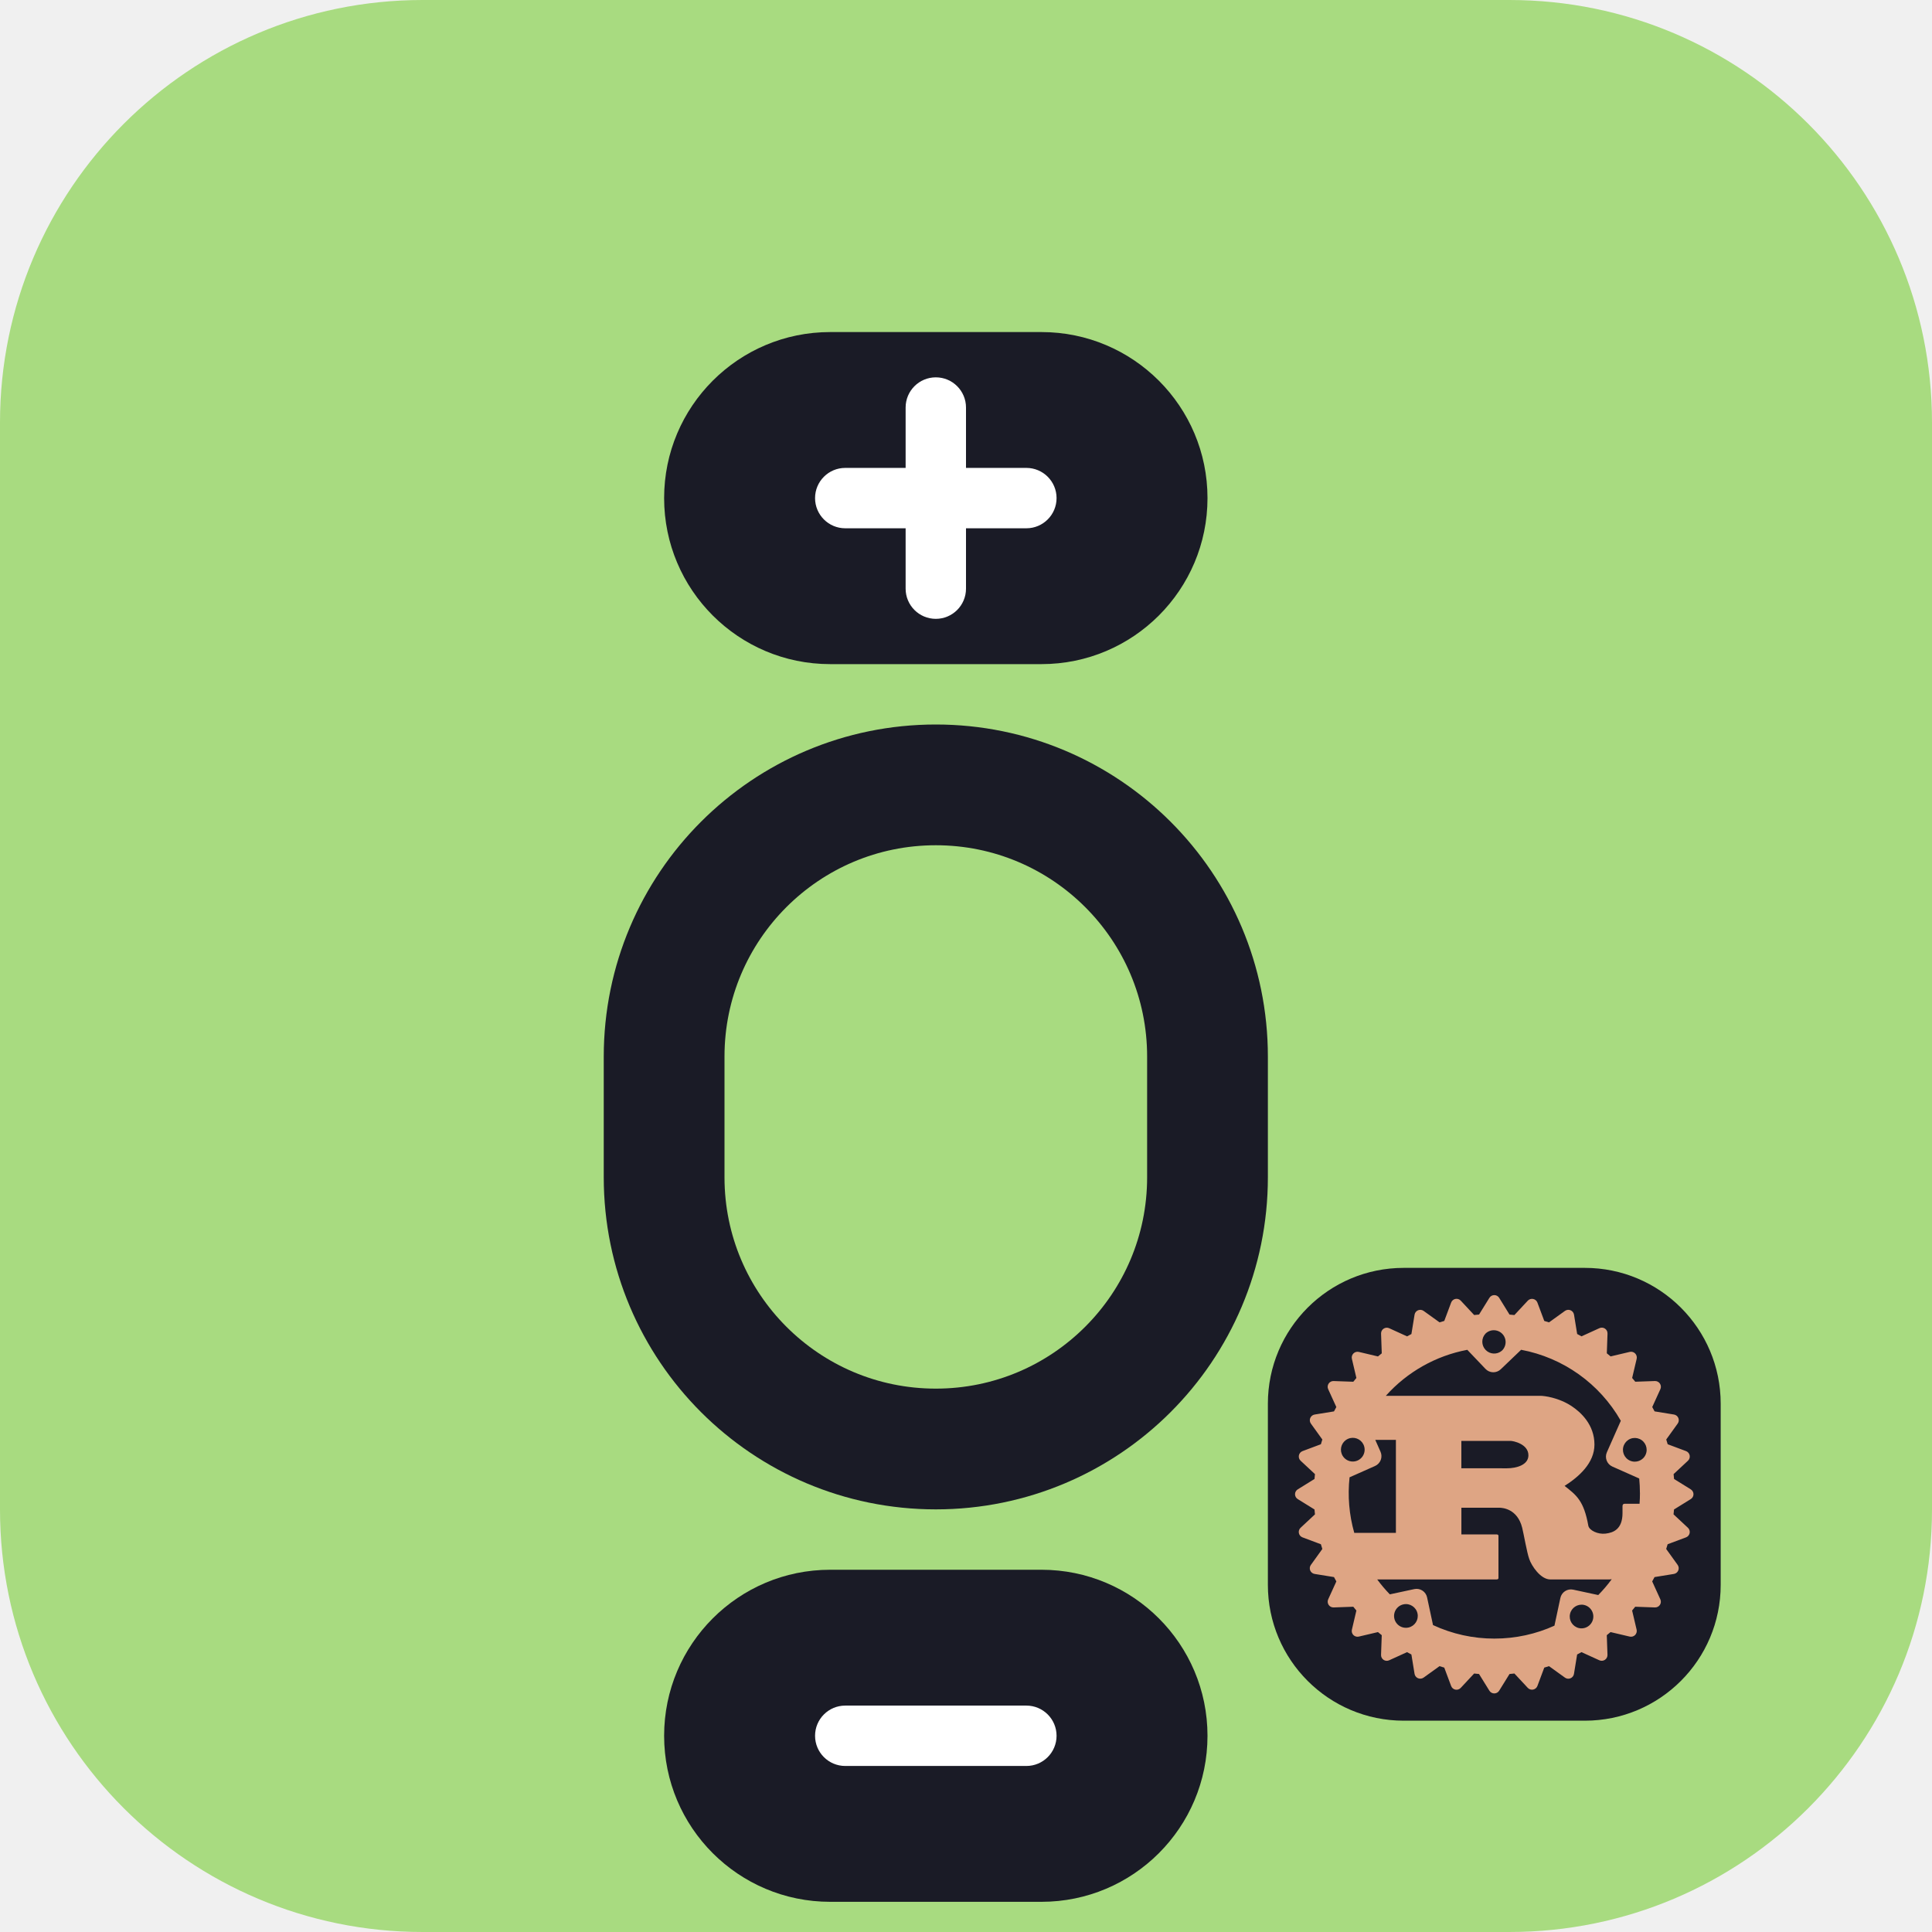
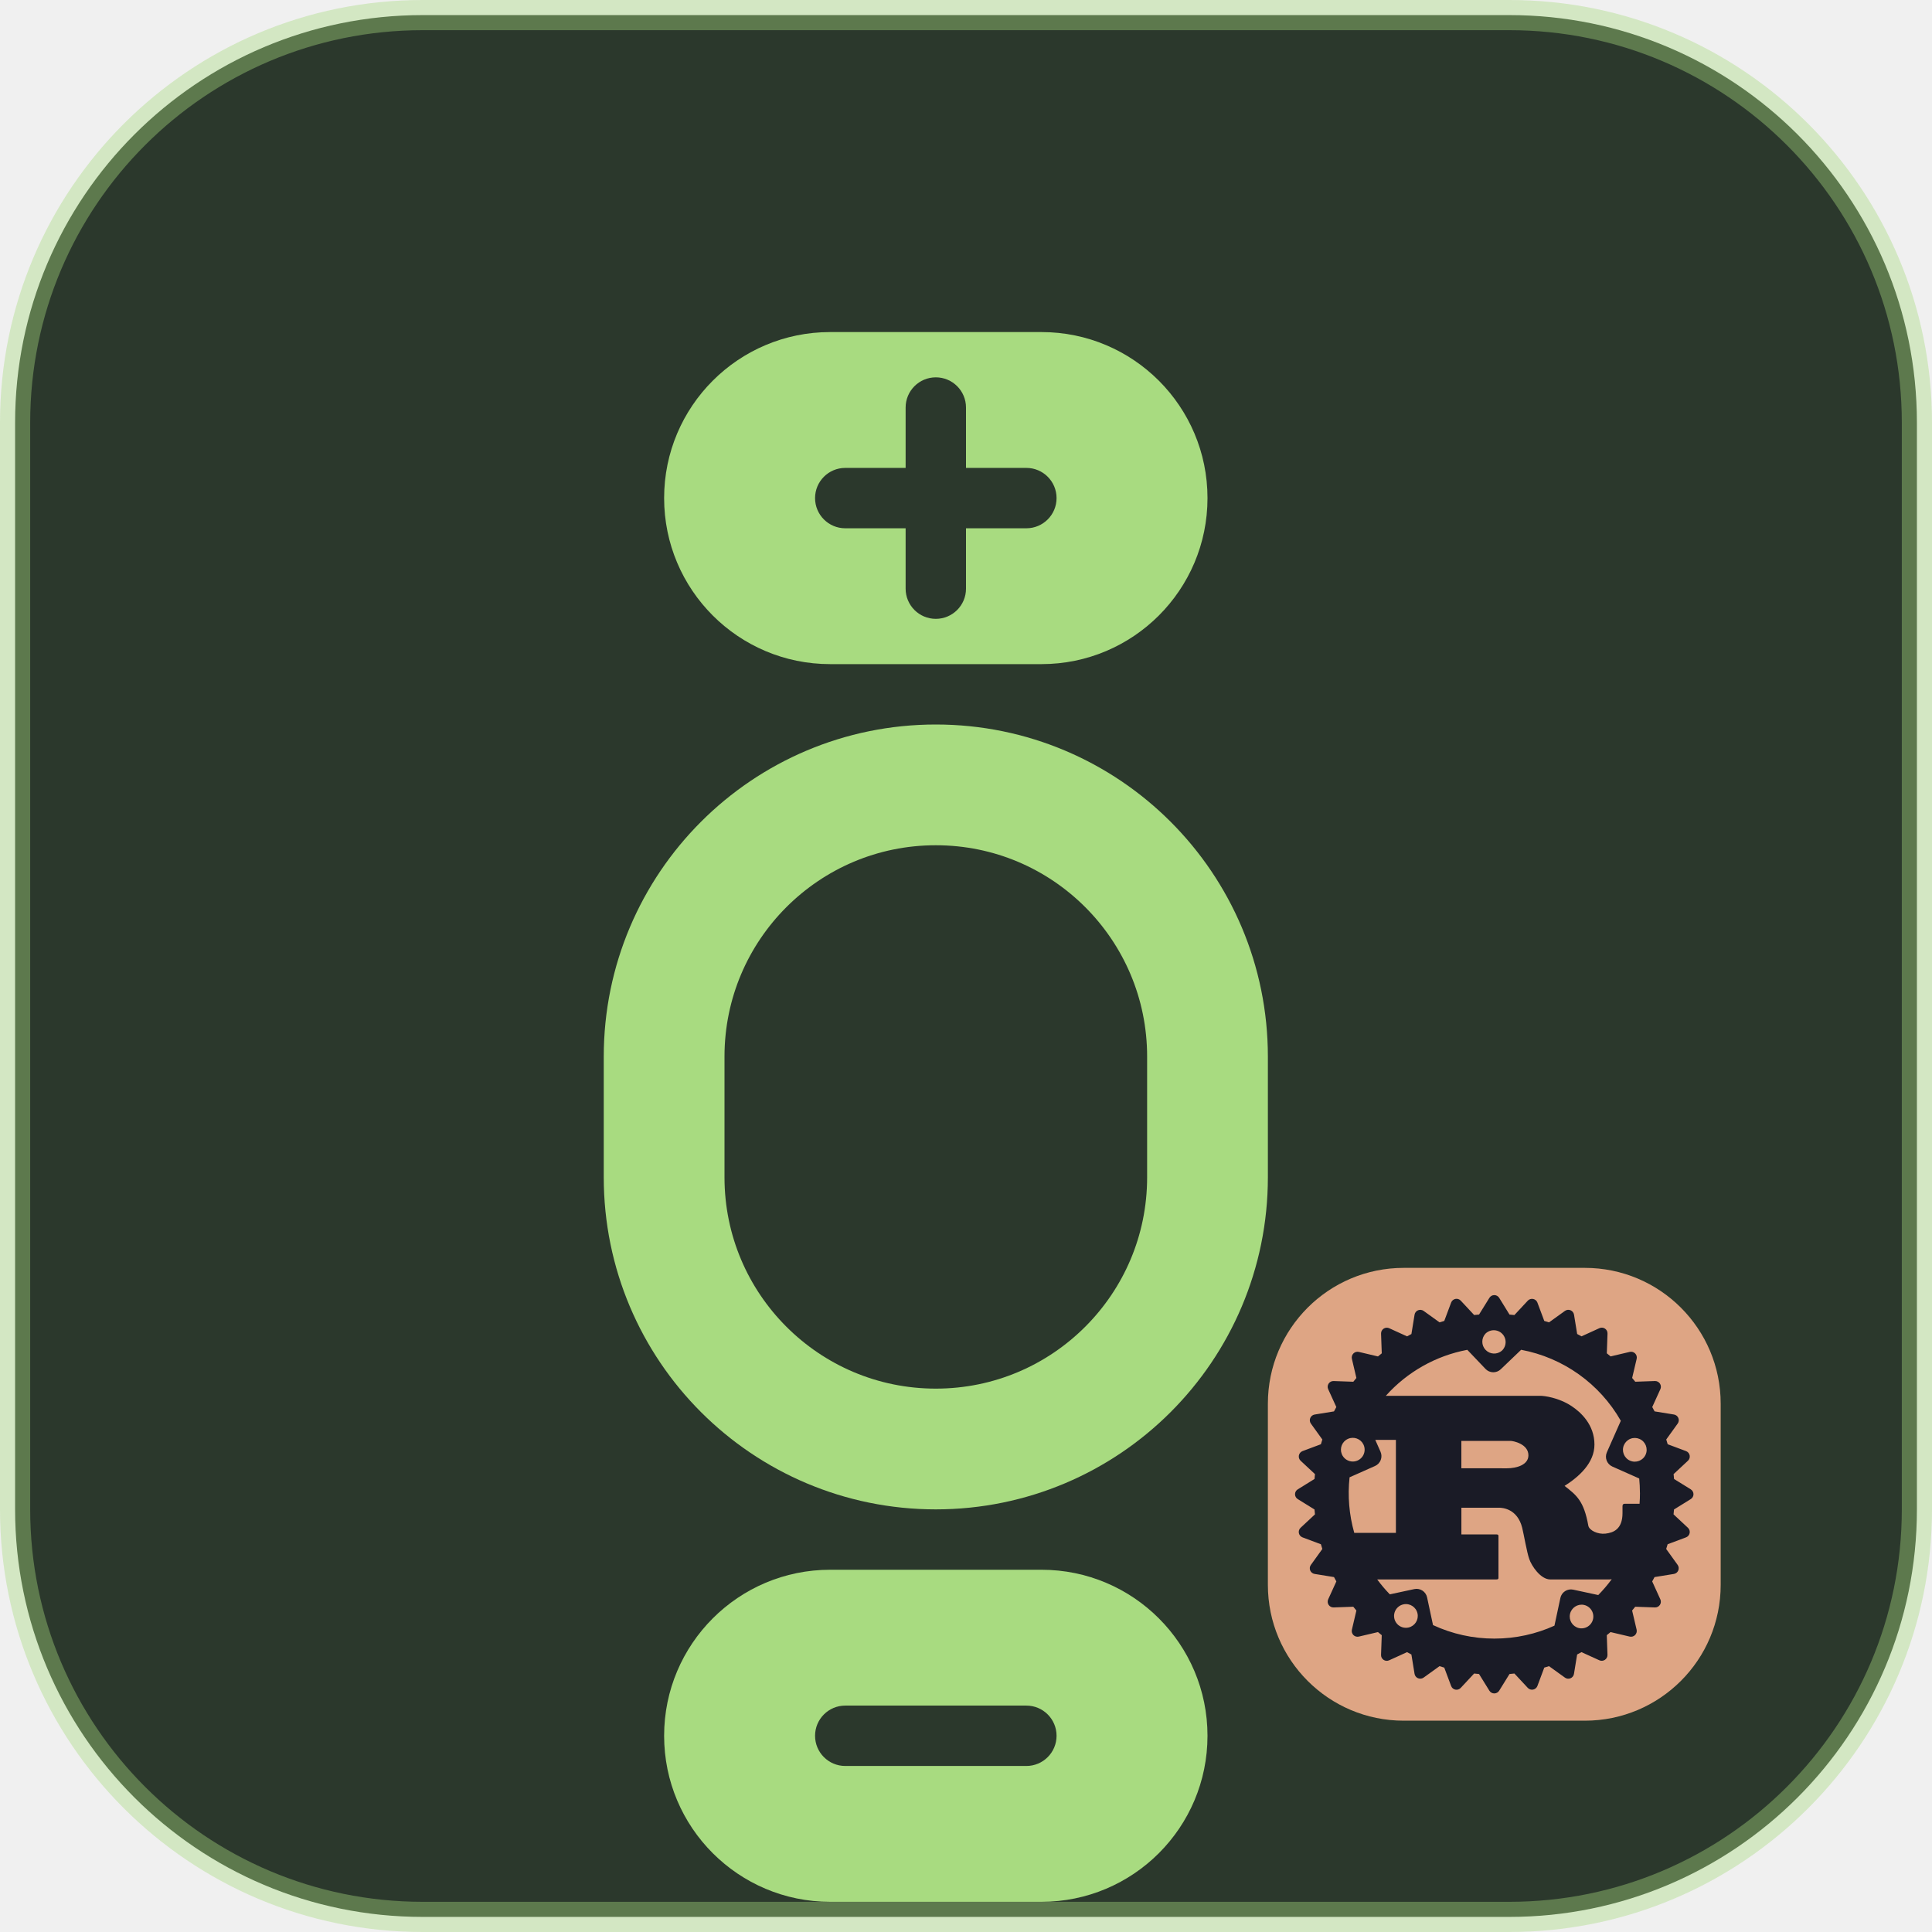
<svg xmlns="http://www.w3.org/2000/svg" viewBox="0 0 128 128" role="img" aria-label="Counter, Rust">
-   <rect width="128" height="128" rx="28" fill="#a8db80" />
-   <g fill="#1a1b26">
+   <rect x="1" y="1" width="126" height="126" rx="27" fill="#2b382c" stroke="#a8db80" stroke-opacity="0.4" stroke-width="2" />
+   <g fill="#a8db80">
    <rect x="44" y="22" width="36" height="22" rx="11" />
    <rect x="44" y="104" width="36" height="22" rx="11" />
-     <rect x="44" y="52" width="36" height="44" rx="18" fill="none" stroke="#1a1b26" stroke-width="8" />
+     <rect x="44" y="52" width="36" height="44" rx="18" fill="none" stroke="#a8db80" stroke-width="8" />
  </g>
-   <g fill="#ffffff">
+   <g fill="#2b382c">
    <rect x="54" y="31" width="16" height="4" rx="2" />
    <rect x="60" y="25" width="4" height="16" rx="2" />
    <rect x="54" y="113" width="16" height="4" rx="2" />
  </g>
-   <rect x="84" y="84" width="30" height="30" rx="9" fill="#1a1b26" />
-   <path transform="translate(99 99) scale(1.1) translate(-12 -12)" fill="#dea584" d="M23.835 11.703l-1.007-.624a13.727 13.727 0 00-.028-.294l.866-.807a.348.348 0 00-.115-.578l-1.107-.414a8.496 8.496 0 00-.087-.286l.69-.959a.346.346 0 00-.226-.545l-1.166-.189a9.357 9.357 0 00-.141-.262l.49-1.076a.344.344 0 00-.027-.336.349.349 0 00-.301-.154l-1.185.042a6.744 6.744 0 00-.187-.227l.272-1.153a.347.347 0 00-.417-.417l-1.153.272a14.018 14.018 0 00-.228-.187l.042-1.185a.344.344 0 00-.49-.328l-1.076.491c-.087-.048-.174-.095-.262-.141l-.19-1.167A.348.348 0 0016.256.955l-.96.691a8.487 8.487 0 00-.285-.086l-.414-1.107a.348.348 0 00-.578-.115l-.807.867a9.294 9.294 0 00-.294-.028L12.295.168a.346.346 0 00-.589 0l-.624 1.007a13.738 13.738 0 00-.294.028L9.98.337a.346.346 0 00-.578.115l-.414 1.107c-.096.027-.19.057-.285.086L7.744.955a.348.348 0 00-.545.226L7.009 2.348a9.357 9.357 0 00-.262.141l-1.076-.491a.346.346 0 00-.49.328l.042 1.185a7.983 7.983 0 00-.228.187L3.841 3.425a.347.347 0 00-.417.417l.271 1.153c-.063.075-.126.151-.186.227l-1.185-.042a.346.346 0 00-.328.49l.491 1.076a9.167 9.167 0 00-.141.262l-1.166.189a.348.348 0 00-.226.545l.69.959a13.303 13.303 0 00-.087.285l-1.107.414a.348.348 0 00-.116.578l.866.807a9.294 9.294 0 00-.028.293l-1.007.624a.344.344 0 000 .589l1.007.624c.008.098.018.196.028.294l-.866.808a.346.346 0 00.116.578l1.107.414c.027.096.057.191.087.285l-.69.959a.345.345 0 00.227.545l1.166.189c.046.088.092.175.141.262l-.491 1.076a.346.346 0 00.328.49l1.183-.042c.062.077.123.153.187.228l-.271 1.154a.346.346 0 00.417.416l1.153-.271c.075.064.151.126.228.186l-.042 1.185a.344.344 0 00.49.327l1.076-.49c.087.049.174.095.262.141l.19 1.166a.348.348 0 00.545.227l.959-.69a9.299 9.299 0 00.285.087l.414 1.107a.345.345 0 00.578.115l.808-.866c.097.011.195.02.294.029l.624 1.007a.347.347 0 00.589 0l.624-1.007c.098-.009.196-.018.294-.029l.807.866a.348.348 0 00.578-.115l.414-1.107a8.463 8.463 0 00.285-.087l.959.69a.345.345 0 00.545-.227l.19-1.166c.088-.046.175-.093.262-.141l1.076.49a.347.347 0 00.49-.327l-.042-1.185a6.727 6.727 0 00.227-.186l1.153.271a.347.347 0 00.417-.416l-.271-1.154c.063-.075.126-.151.186-.228l1.185.042a.344.344 0 00.328-.49l-.49-1.076c.048-.087.095-.174.141-.262l1.166-.189a.348.348 0 00.226-.545l-.69-.959.087-.285 1.107-.414a.346.346 0 00.115-.578l-.866-.808c.01-.097.02-.195.028-.294l1.007-.624a.344.344 0 000-.589zm-6.741 8.355a.714.714 0 01.299-1.396.714.714 0 11-.3 1.396zm-.342-2.314a.649.649 0 00-.771.5l-.357 1.669c-1.103.501-2.329.779-3.619.779a8.737 8.737 0 01-3.695-.814l-.357-1.668a.648.648 0 00-.771-.499l-1.473.316a8.722 8.722 0 01-.761-.898h7.168c.081 0 .136-.014.136-.088v-2.536c0-.074-.054-.088-.136-.088h-2.097v-1.608h2.268c.206 0 1.107.059 1.394 1.209.09.353.287 1.504.423 1.873.135.413.683 1.238 1.268 1.238h3.572a.749.749 0 00.13-.013 8.787 8.787 0 01-.812.953zM6.837 20.024a.714.714 0 11-.3-1.396.714.714 0 01.3 1.396zM4.118 8.997a.714.714 0 11-1.304.579.714.714 0 011.304-.579zm-.835 1.981l1.535-.682a.65.65 0 00.33-.859l-.316-.715h1.243v5.603H3.567a8.775 8.775 0 01-.283-3.348zm6.734-.544V8.784h2.96c.153 0 1.079.177 1.079.87 0 .575-.711.781-1.295.781zm10.757 1.486c0 .219-.008.436-.024.651h-.9c-.09 0-.127.059-.127.148v.413c0 .973-.549 1.185-1.03 1.238-.458.052-.965-.191-1.028-.472-.27-1.519-.72-1.844-1.431-2.403.882-.56 1.799-1.386 1.799-2.491 0-1.194-.819-1.946-1.377-2.315-.782-.516-1.649-.62-1.883-.62H5.468a8.765 8.765 0 014.907-2.77l1.097 1.151a.648.648 0 00.918.021l1.227-1.174a8.775 8.775 0 016.004 4.276l-.84 1.898a.652.652 0 00.33.859l1.618.719c.028.287.043.577.043.872zm-9.301-9.599a.713.713 0 11.984 1.032.714.714 0 01-.984-1.032zm8.339 6.71a.711.711 0 01.94-.362.714.714 0 11-.941.363z" />
+   <rect x="84" y="84" width="30" height="30" rx="9" fill="#dea584" />
+   <path transform="translate(99 99) scale(1.1) translate(-12 -12)" fill="#1a1b26" d="M23.835 11.703l-1.007-.624a13.727 13.727 0 00-.028-.294l.866-.807a.348.348 0 00-.115-.578l-1.107-.414a8.496 8.496 0 00-.087-.286l.69-.959a.346.346 0 00-.226-.545l-1.166-.189a9.357 9.357 0 00-.141-.262l.49-1.076a.344.344 0 00-.027-.336.349.349 0 00-.301-.154l-1.185.042a6.744 6.744 0 00-.187-.227l.272-1.153a.347.347 0 00-.417-.417l-1.153.272a14.018 14.018 0 00-.228-.187l.042-1.185a.344.344 0 00-.49-.328l-1.076.491c-.087-.048-.174-.095-.262-.141l-.19-1.167A.348.348 0 0016.256.955l-.96.691a8.487 8.487 0 00-.285-.086l-.414-1.107a.348.348 0 00-.578-.115l-.807.867a9.294 9.294 0 00-.294-.028L12.295.168a.346.346 0 00-.589 0l-.624 1.007a13.738 13.738 0 00-.294.028L9.98.337a.346.346 0 00-.578.115l-.414 1.107c-.096.027-.19.057-.285.086L7.744.955a.348.348 0 00-.545.226L7.009 2.348a9.357 9.357 0 00-.262.141l-1.076-.491a.346.346 0 00-.49.328l.042 1.185a7.983 7.983 0 00-.228.187L3.841 3.425a.347.347 0 00-.417.417l.271 1.153c-.063.075-.126.151-.186.227l-1.185-.042a.346.346 0 00-.328.49l.491 1.076a9.167 9.167 0 00-.141.262l-1.166.189a.348.348 0 00-.226.545l.69.959a13.303 13.303 0 00-.087.285l-1.107.414a.348.348 0 00-.116.578l.866.807a9.294 9.294 0 00-.028.293l-1.007.624a.344.344 0 000 .589l1.007.624c.008.098.018.196.028.294l-.866.808a.346.346 0 00.116.578l1.107.414c.027.096.057.191.087.285l-.69.959a.345.345 0 00.227.545l1.166.189c.046.088.092.175.141.262l-.491 1.076a.346.346 0 00.328.49l1.183-.042c.062.077.123.153.187.228l-.271 1.154a.346.346 0 00.417.416l1.153-.271c.075.064.151.126.228.186l-.042 1.185a.344.344 0 00.49.327l1.076-.49c.087.049.174.095.262.141l.19 1.166a.348.348 0 00.545.227l.959-.69a9.299 9.299 0 00.285.087l.414 1.107a.345.345 0 00.578.115l.808-.866c.097.011.195.02.294.029l.624 1.007a.347.347 0 00.589 0l.624-1.007c.098-.009.196-.018.294-.029l.807.866a.348.348 0 00.578-.115l.414-1.107a8.463 8.463 0 00.285-.087l.959.69a.345.345 0 00.545-.227l.19-1.166c.088-.046.175-.093.262-.141l1.076.49a.347.347 0 00.49-.327l-.042-1.185a6.727 6.727 0 00.227-.186l1.153.271a.347.347 0 00.417-.416l-.271-1.154c.063-.075.126-.151.186-.228l1.185.042a.344.344 0 00.328-.49l-.49-1.076c.048-.087.095-.174.141-.262l1.166-.189a.348.348 0 00.226-.545l-.69-.959.087-.285 1.107-.414a.346.346 0 00.115-.578l-.866-.808c.01-.097.02-.195.028-.294l1.007-.624a.344.344 0 000-.589zm-6.741 8.355a.714.714 0 01.299-1.396.714.714 0 11-.3 1.396zm-.342-2.314a.649.649 0 00-.771.5l-.357 1.669c-1.103.501-2.329.779-3.619.779a8.737 8.737 0 01-3.695-.814l-.357-1.668a.648.648 0 00-.771-.499l-1.473.316a8.722 8.722 0 01-.761-.898h7.168c.081 0 .136-.014.136-.088v-2.536c0-.074-.054-.088-.136-.088h-2.097v-1.608h2.268c.206 0 1.107.059 1.394 1.209.09.353.287 1.504.423 1.873.135.413.683 1.238 1.268 1.238h3.572a.749.749 0 00.13-.013 8.787 8.787 0 01-.812.953zM6.837 20.024a.714.714 0 11-.3-1.396.714.714 0 01.3 1.396zM4.118 8.997a.714.714 0 11-1.304.579.714.714 0 011.304-.579zm-.835 1.981l1.535-.682a.65.65 0 00.33-.859l-.316-.715h1.243v5.603H3.567a8.775 8.775 0 01-.283-3.348zm6.734-.544V8.784h2.96c.153 0 1.079.177 1.079.87 0 .575-.711.781-1.295.781zm10.757 1.486c0 .219-.008.436-.024.651h-.9c-.09 0-.127.059-.127.148v.413c0 .973-.549 1.185-1.03 1.238-.458.052-.965-.191-1.028-.472-.27-1.519-.72-1.844-1.431-2.403.882-.56 1.799-1.386 1.799-2.491 0-1.194-.819-1.946-1.377-2.315-.782-.516-1.649-.62-1.883-.62H5.468a8.765 8.765 0 014.907-2.77l1.097 1.151a.648.648 0 00.918.021l1.227-1.174a8.775 8.775 0 016.004 4.276l-.84 1.898a.652.652 0 00.33.859l1.618.719c.028.287.043.577.043.872zm-9.301-9.599a.713.713 0 11.984 1.032.714.714 0 01-.984-1.032zm8.339 6.71a.711.711 0 01.94-.362.714.714 0 11-.941.363z" />
</svg>
